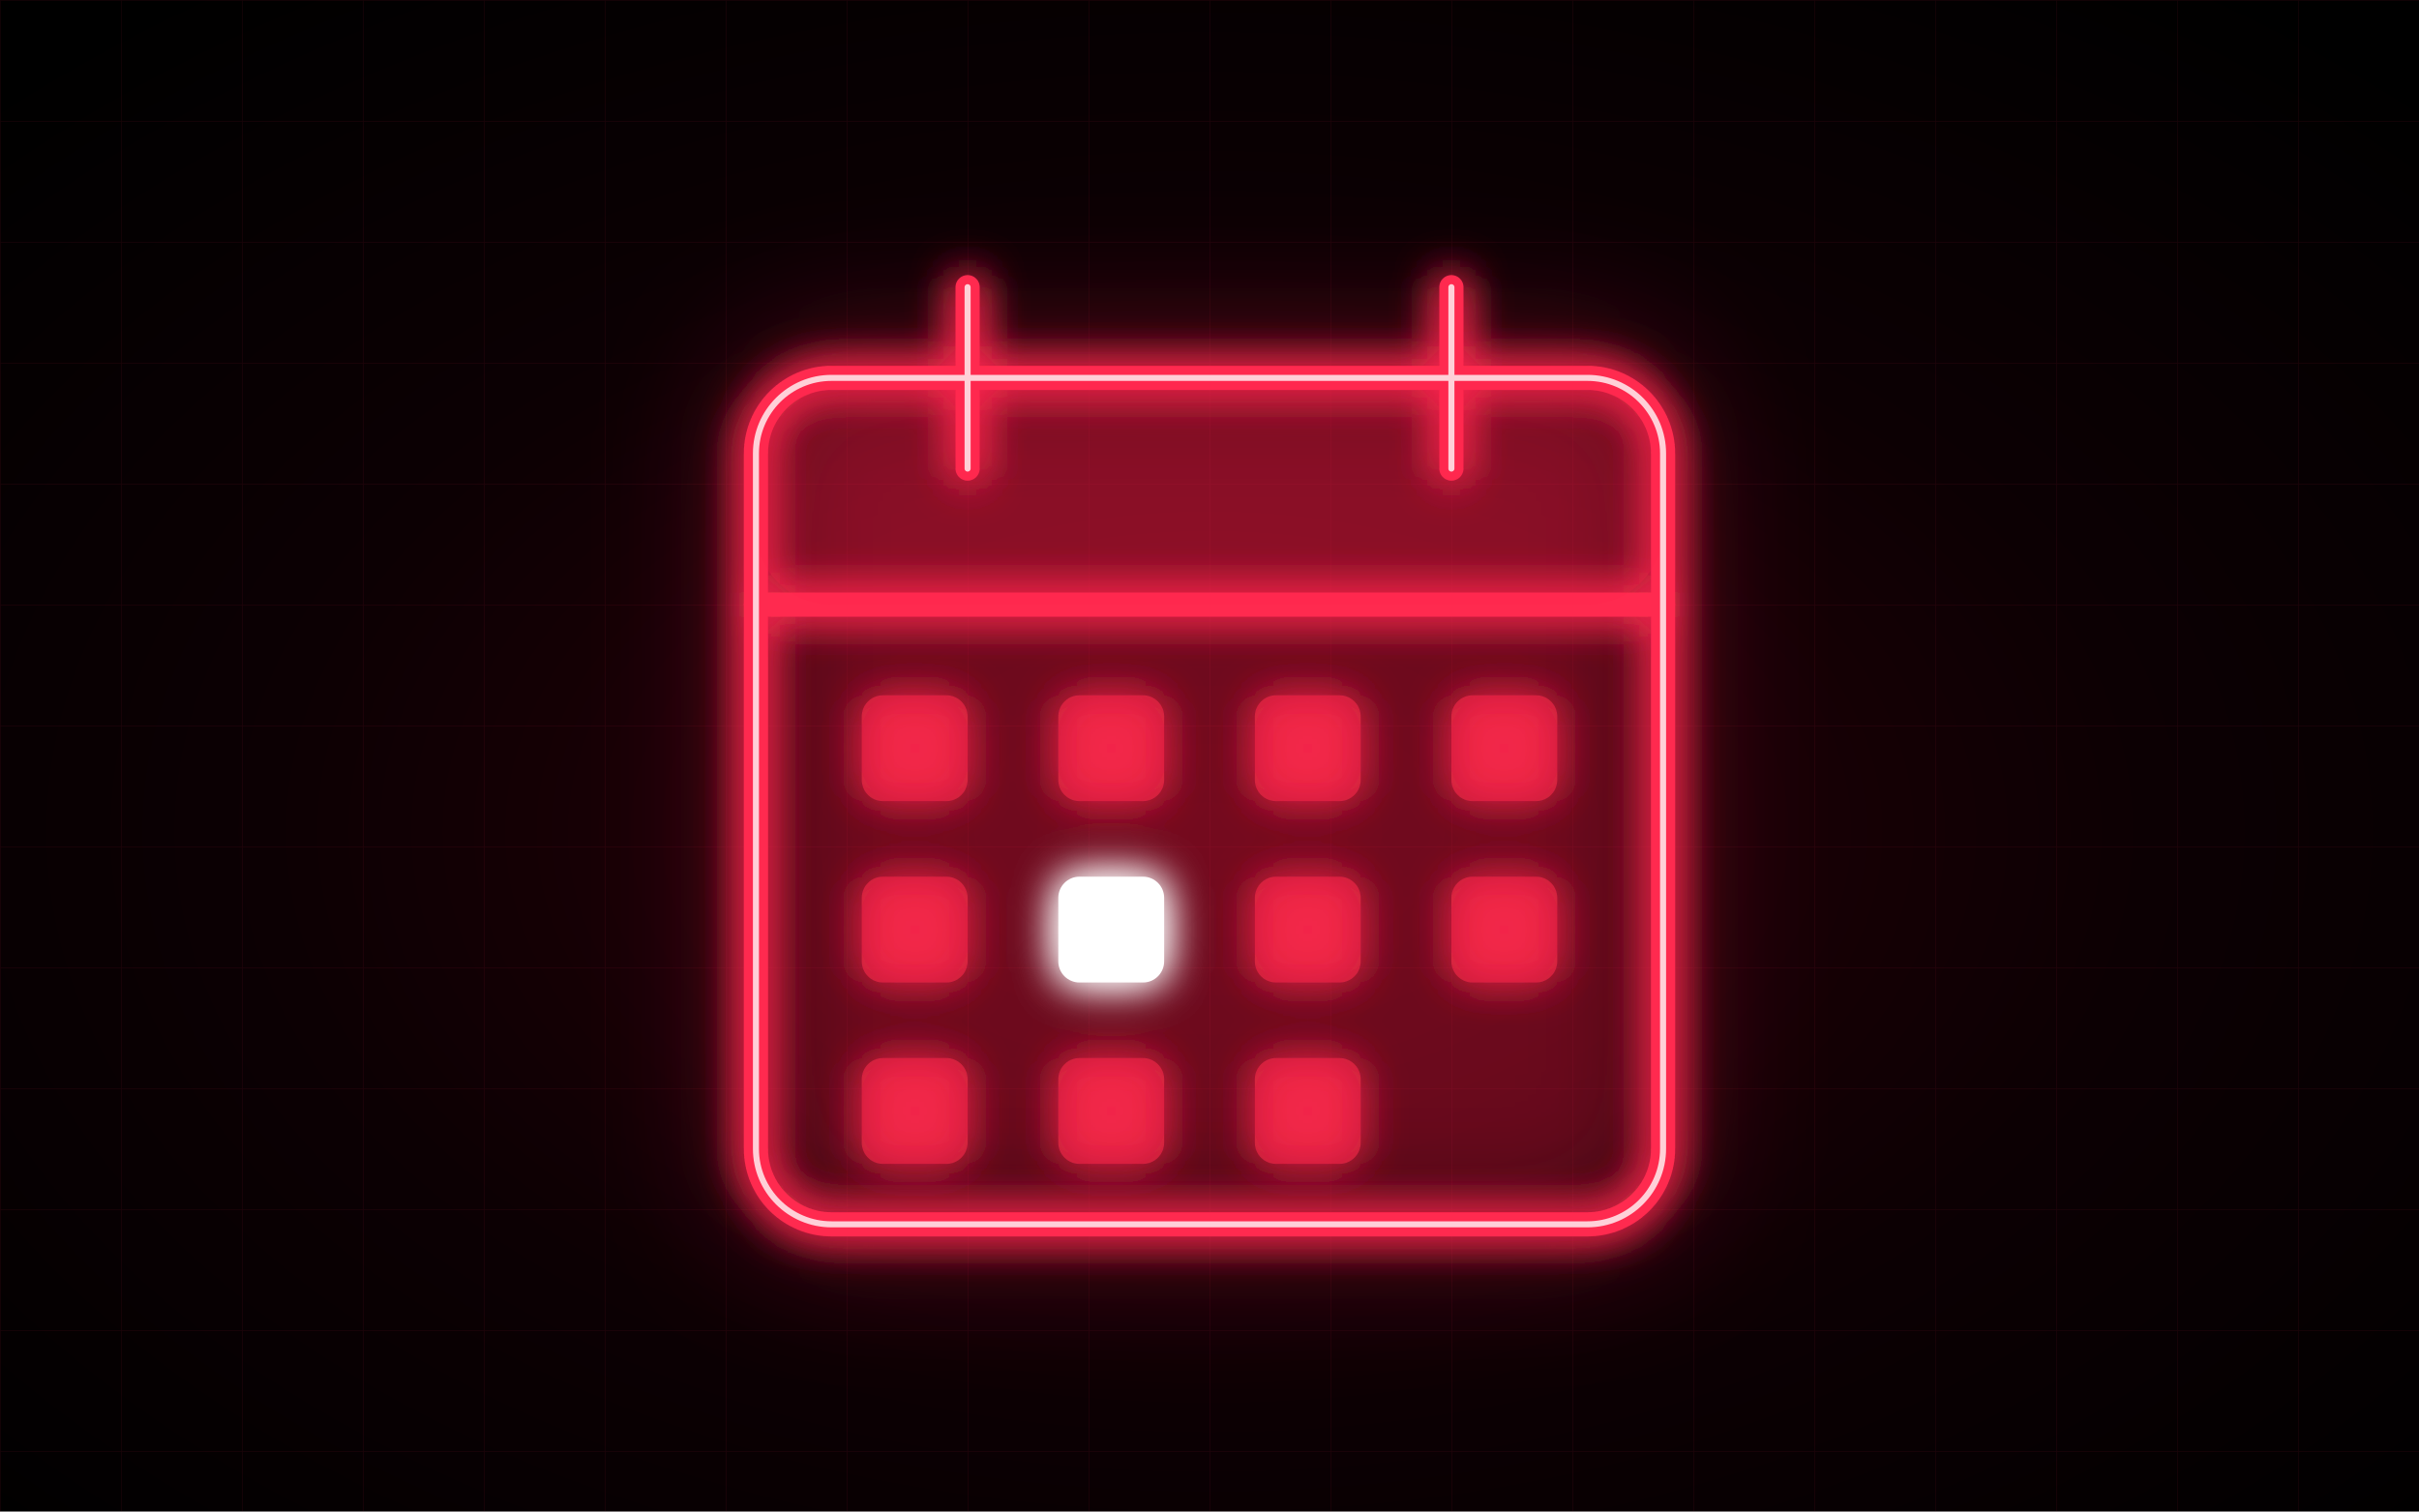
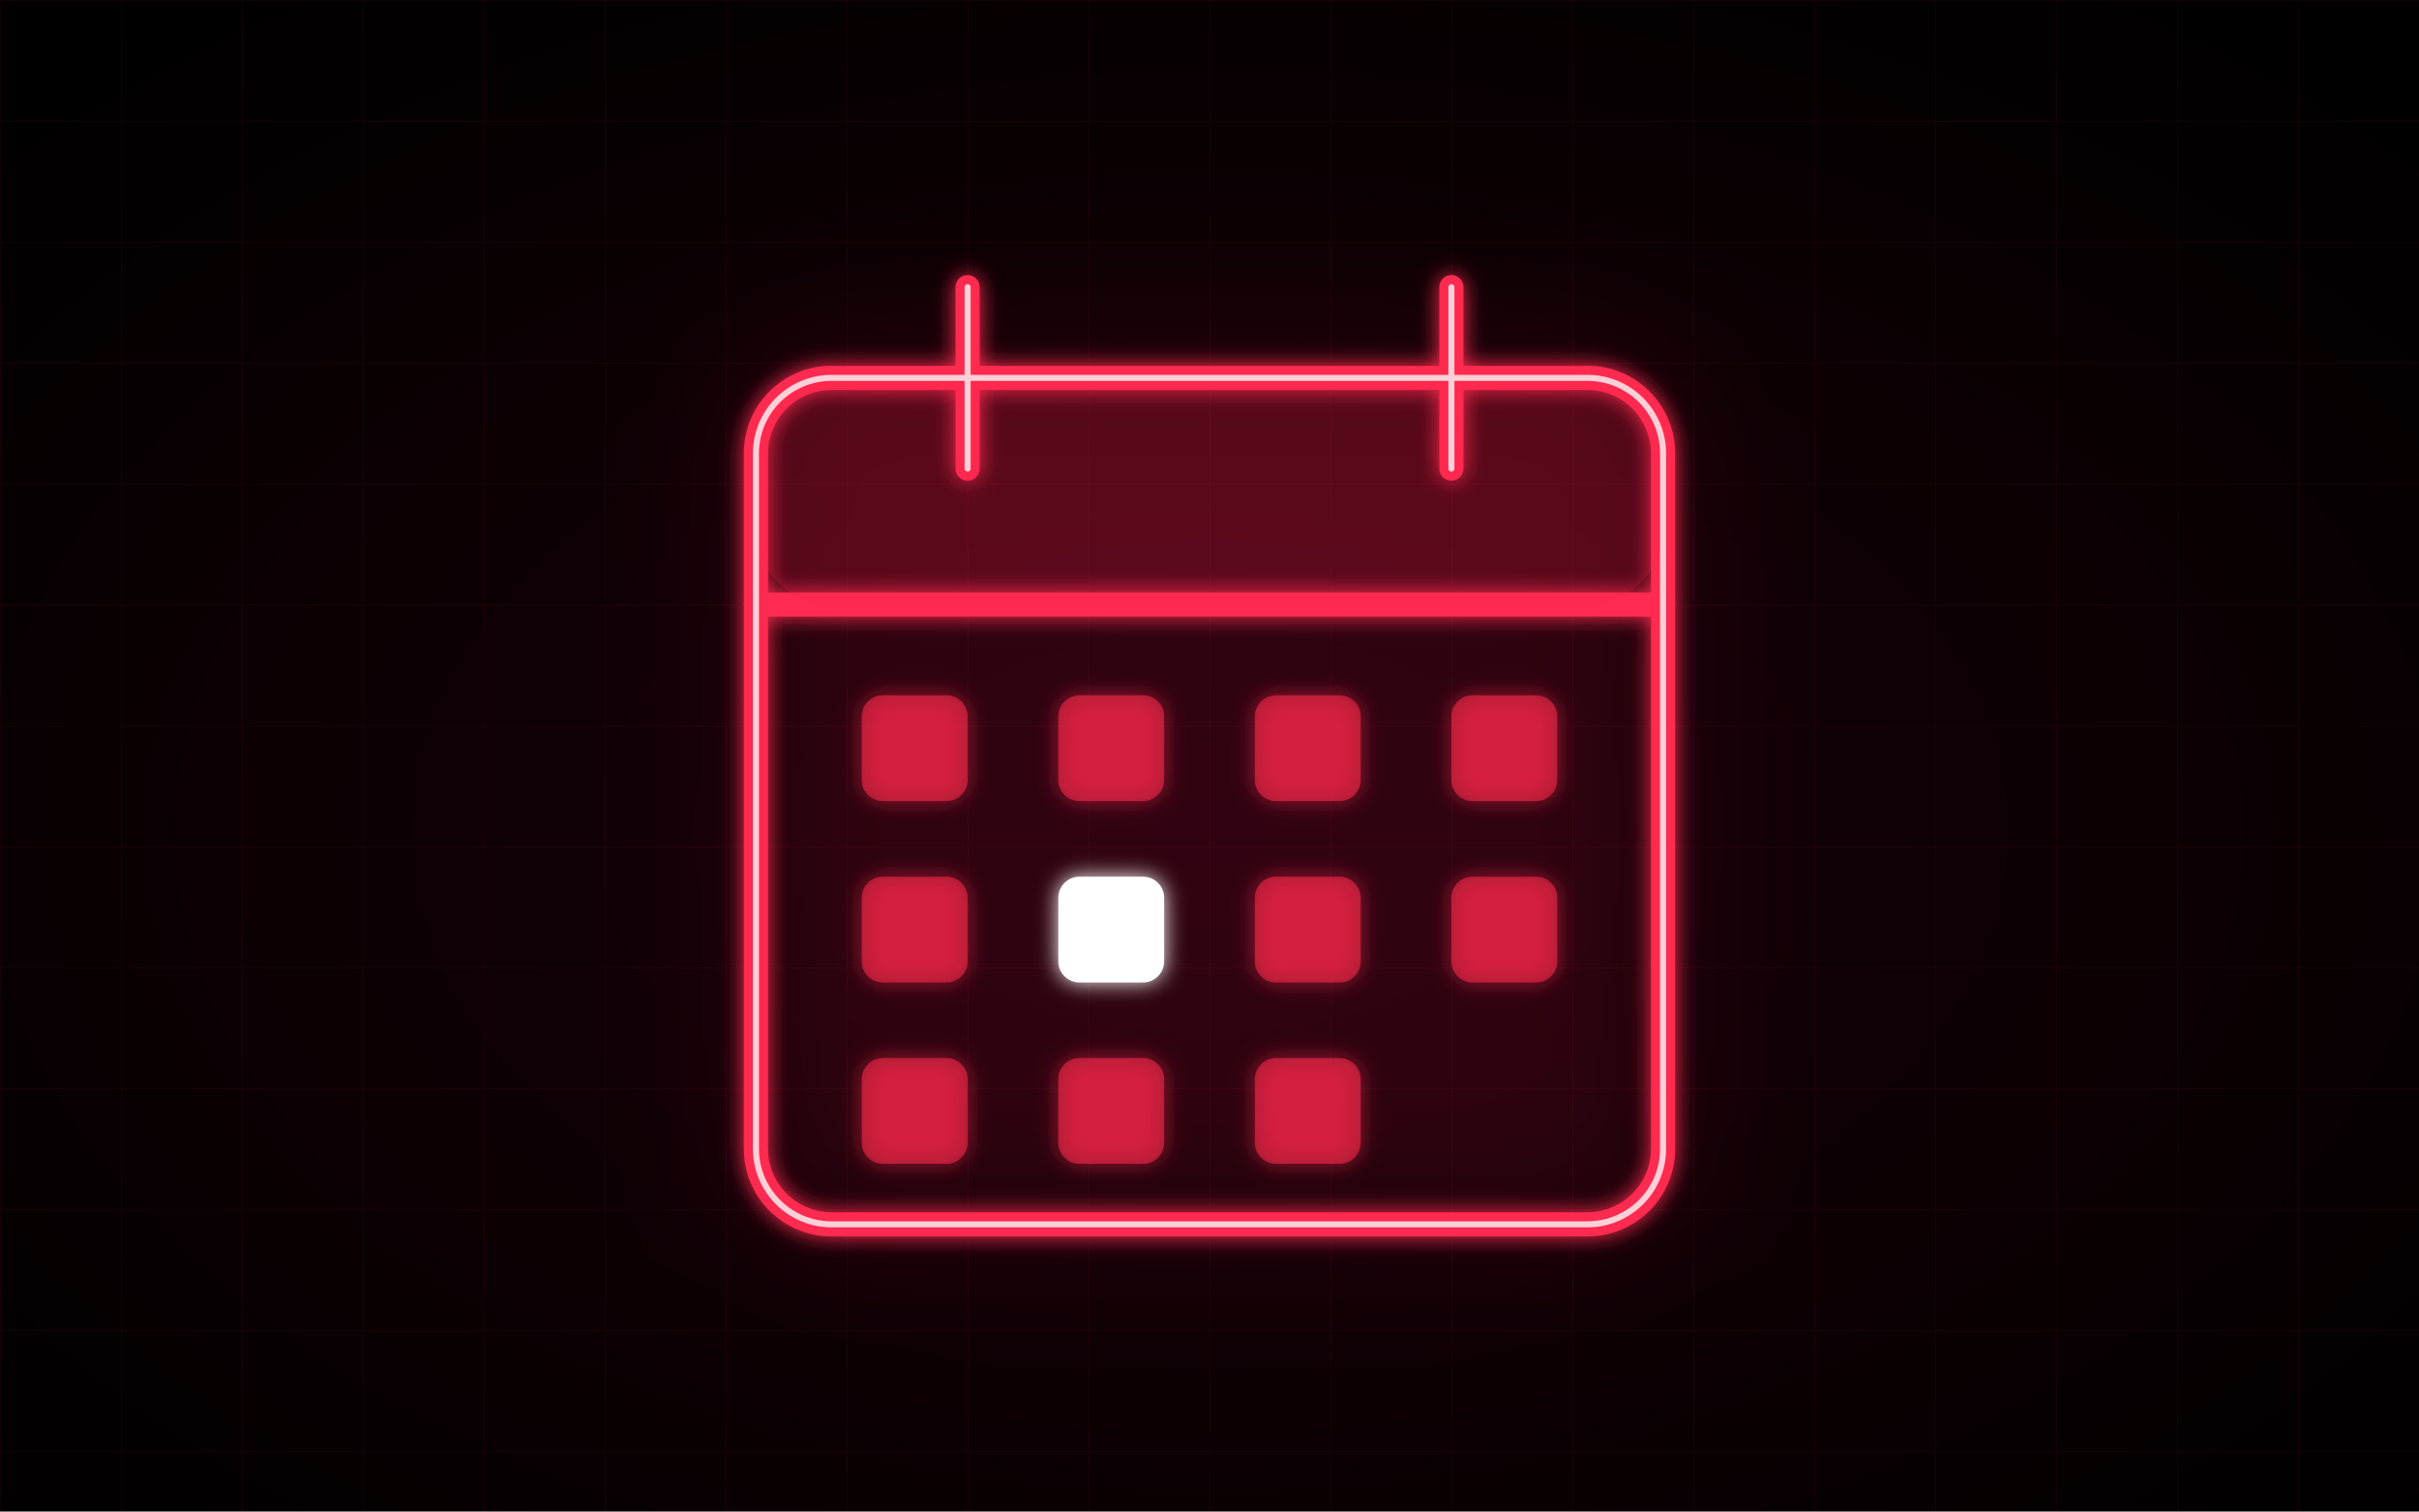
<svg xmlns="http://www.w3.org/2000/svg" viewBox="0 0 1600 1000">
  <defs>
    <radialGradient id="bg" cx="50%" cy="55%" r="70%">
-       <stop offset="0" stop-color="#2a0008" />
+       <stop offset="0" stop-color="#16000a" />
      <stop offset="0.55" stop-color="#0c0003" />
      <stop offset="1" stop-color="#000" />
    </radialGradient>
    <filter id="glow" x="-50%" y="-50%" width="200%" height="200%">
-       <feGaussianBlur stdDeviation="14" result="b" />
+       <feGaussianBlur stdDeviation="7" result="b" />
      <feMerge>
-         <feMergeNode in="b" />
        <feMergeNode in="b" />
        <feMergeNode in="SourceGraphic" />
      </feMerge>
    </filter>
    <filter id="soft" x="-50%" y="-50%" width="200%" height="200%">
      <feGaussianBlur stdDeviation="45" />
    </filter>
    <pattern id="grid" width="80" height="80" patternUnits="userSpaceOnUse">
      <path d="M80 0H0V80" fill="none" stroke="#ff2a4f" stroke-opacity="0.08" stroke-width="1" />
    </pattern>
  </defs>
  <rect width="1600" height="1000" fill="url(#bg)" />
  <rect width="1600" height="1000" fill="url(#grid)" />
-   <rect x="490" y="230" width="620" height="590" rx="60" fill="#ff1f48" opacity="0.35" filter="url(#soft)" />
+   <rect x="490" y="230" width="620" height="590" rx="60" fill="#ff1f48" opacity="0.12" filter="url(#soft)" />
  <g filter="url(#glow)" fill="none" stroke="#ff2a4f" stroke-width="16" stroke-linecap="round" stroke-linejoin="round">
    <rect x="500" y="250" width="600" height="560" rx="50" />
    <line x1="500" y1="400" x2="1100" y2="400" />
    <line x1="640" y1="190" x2="640" y2="310" />
    <line x1="960" y1="190" x2="960" y2="310" />
  </g>
  <rect x="500" y="250" width="600" height="150" rx="50" fill="#ff1f48" opacity="0.22" />
  <g fill="#ff2a4f" filter="url(#glow)">
    <rect x="570" y="460" width="70" height="70" rx="14" opacity="0.55" />
    <rect x="700" y="460" width="70" height="70" rx="14" opacity="0.55" />
    <rect x="830" y="460" width="70" height="70" rx="14" opacity="0.55" />
    <rect x="960" y="460" width="70" height="70" rx="14" opacity="0.55" />
    <rect x="570" y="580" width="70" height="70" rx="14" opacity="0.55" />
    <rect x="700" y="580" width="70" height="70" rx="14" fill="#fff" />
    <rect x="830" y="580" width="70" height="70" rx="14" opacity="0.55" />
    <rect x="960" y="580" width="70" height="70" rx="14" opacity="0.55" />
    <rect x="570" y="700" width="70" height="70" rx="14" opacity="0.55" />
    <rect x="700" y="700" width="70" height="70" rx="14" opacity="0.55" />
    <rect x="830" y="700" width="70" height="70" rx="14" opacity="0.55" />
  </g>
  <g fill="none" stroke="#ffd0d8" stroke-width="4" stroke-linecap="round">
    <rect x="500" y="250" width="600" height="560" rx="50" />
    <line x1="640" y1="190" x2="640" y2="310" />
    <line x1="960" y1="190" x2="960" y2="310" />
  </g>
</svg>
